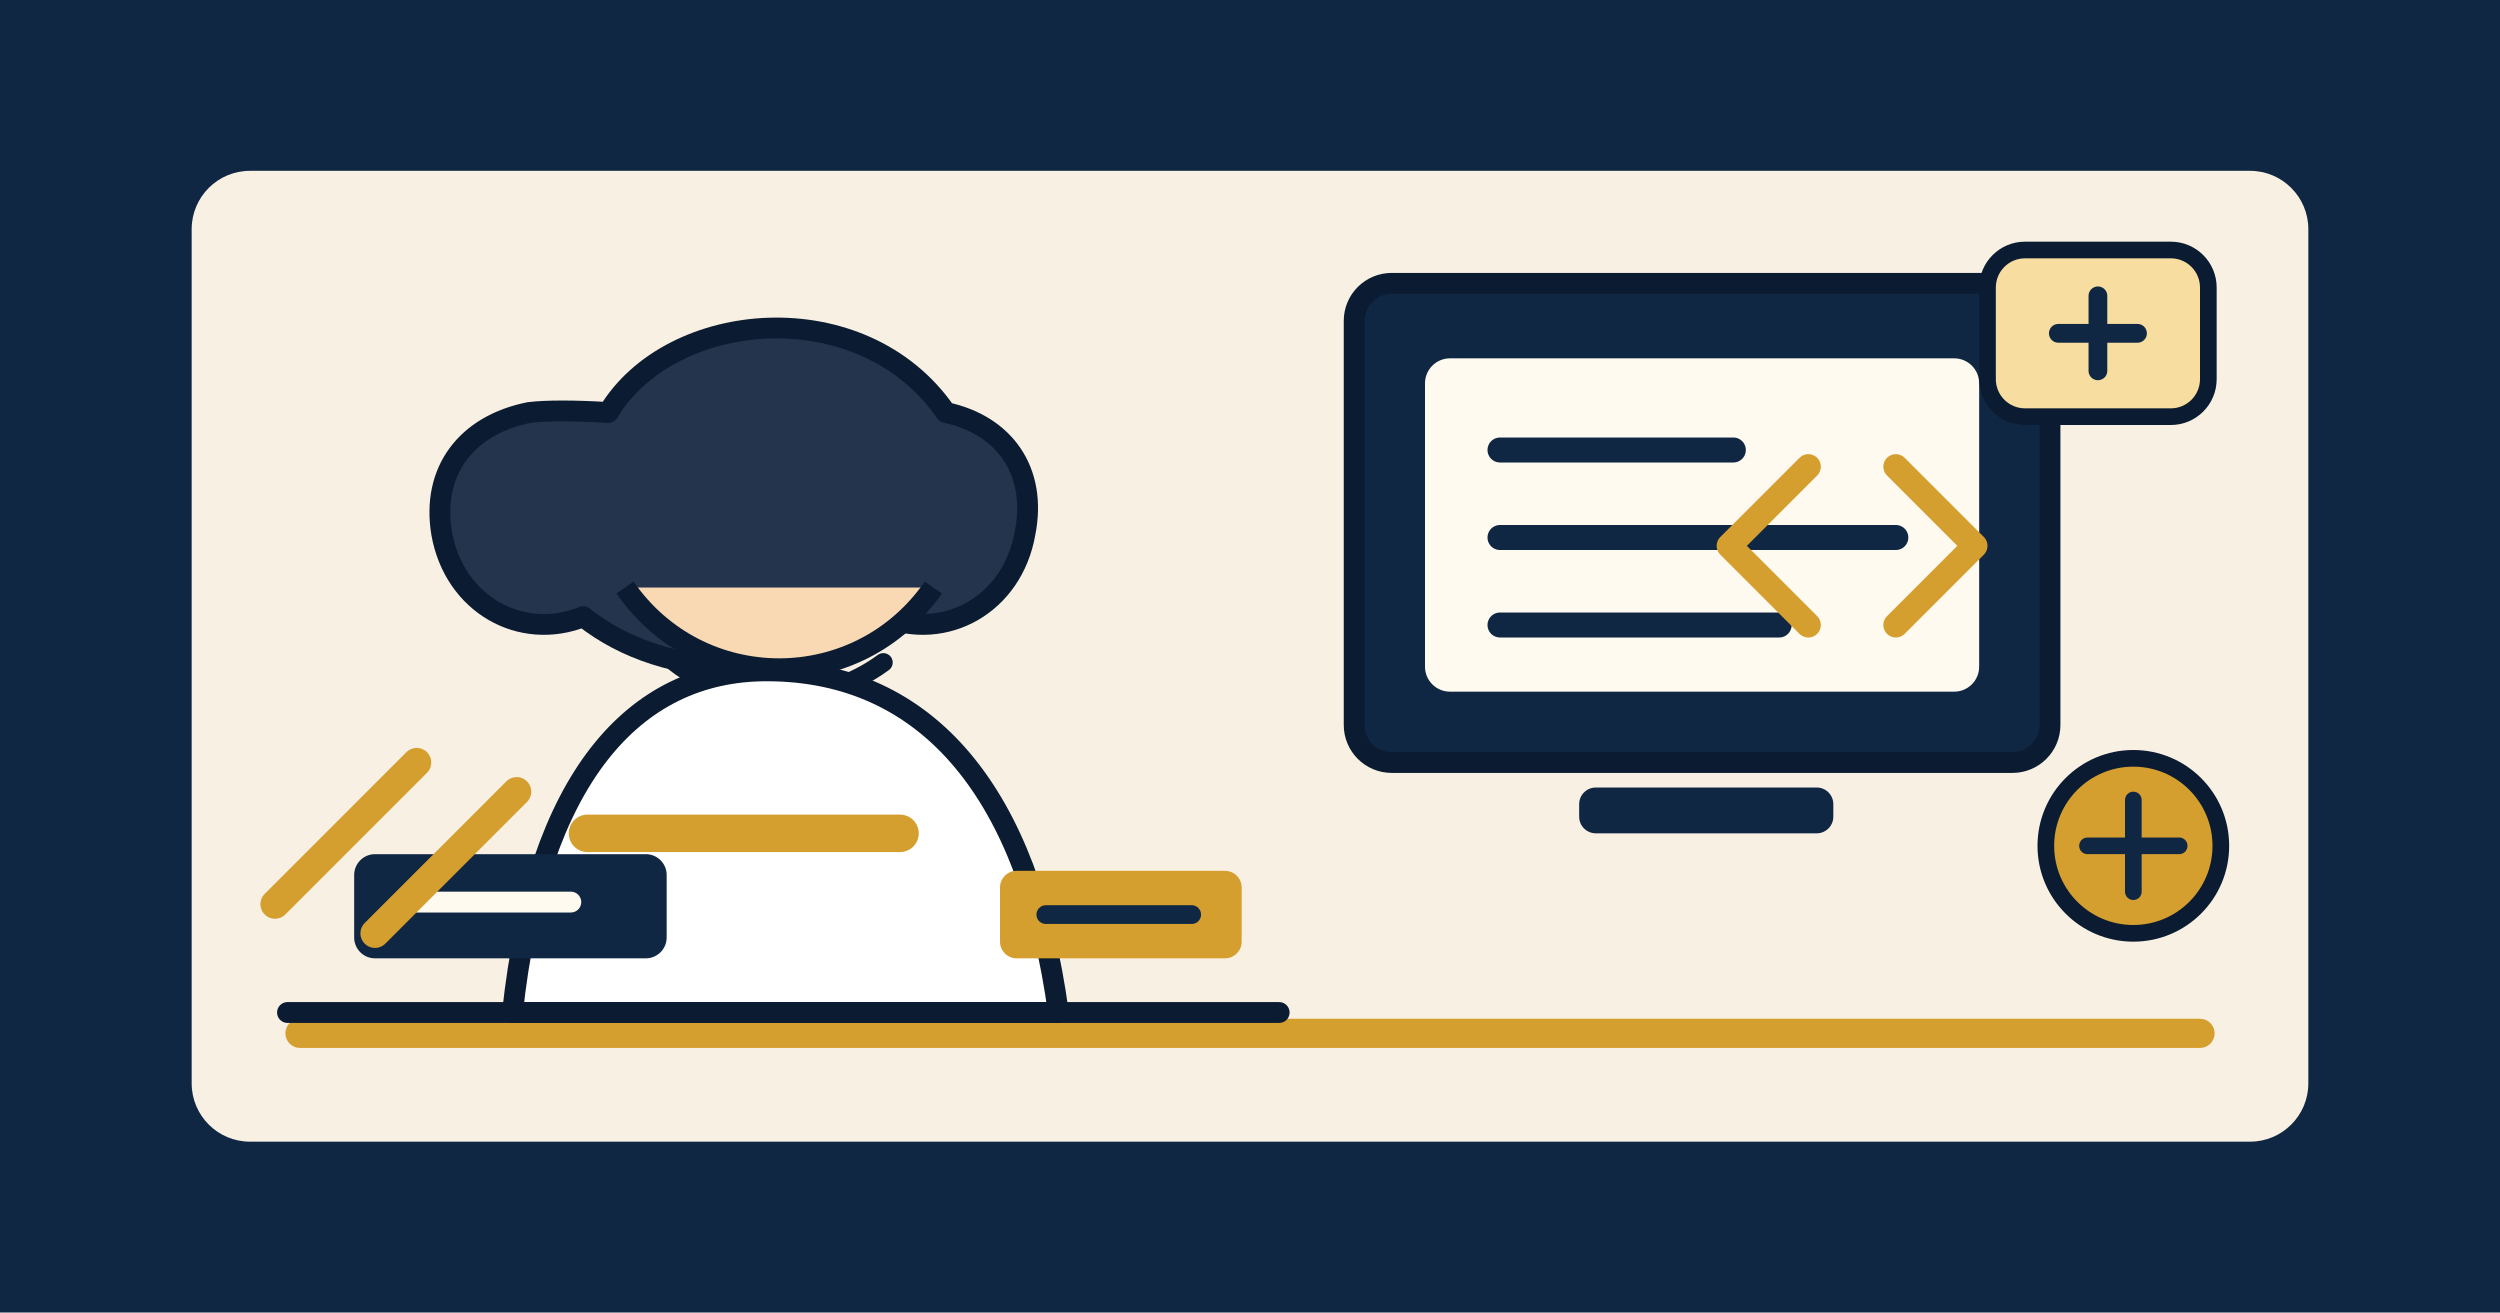
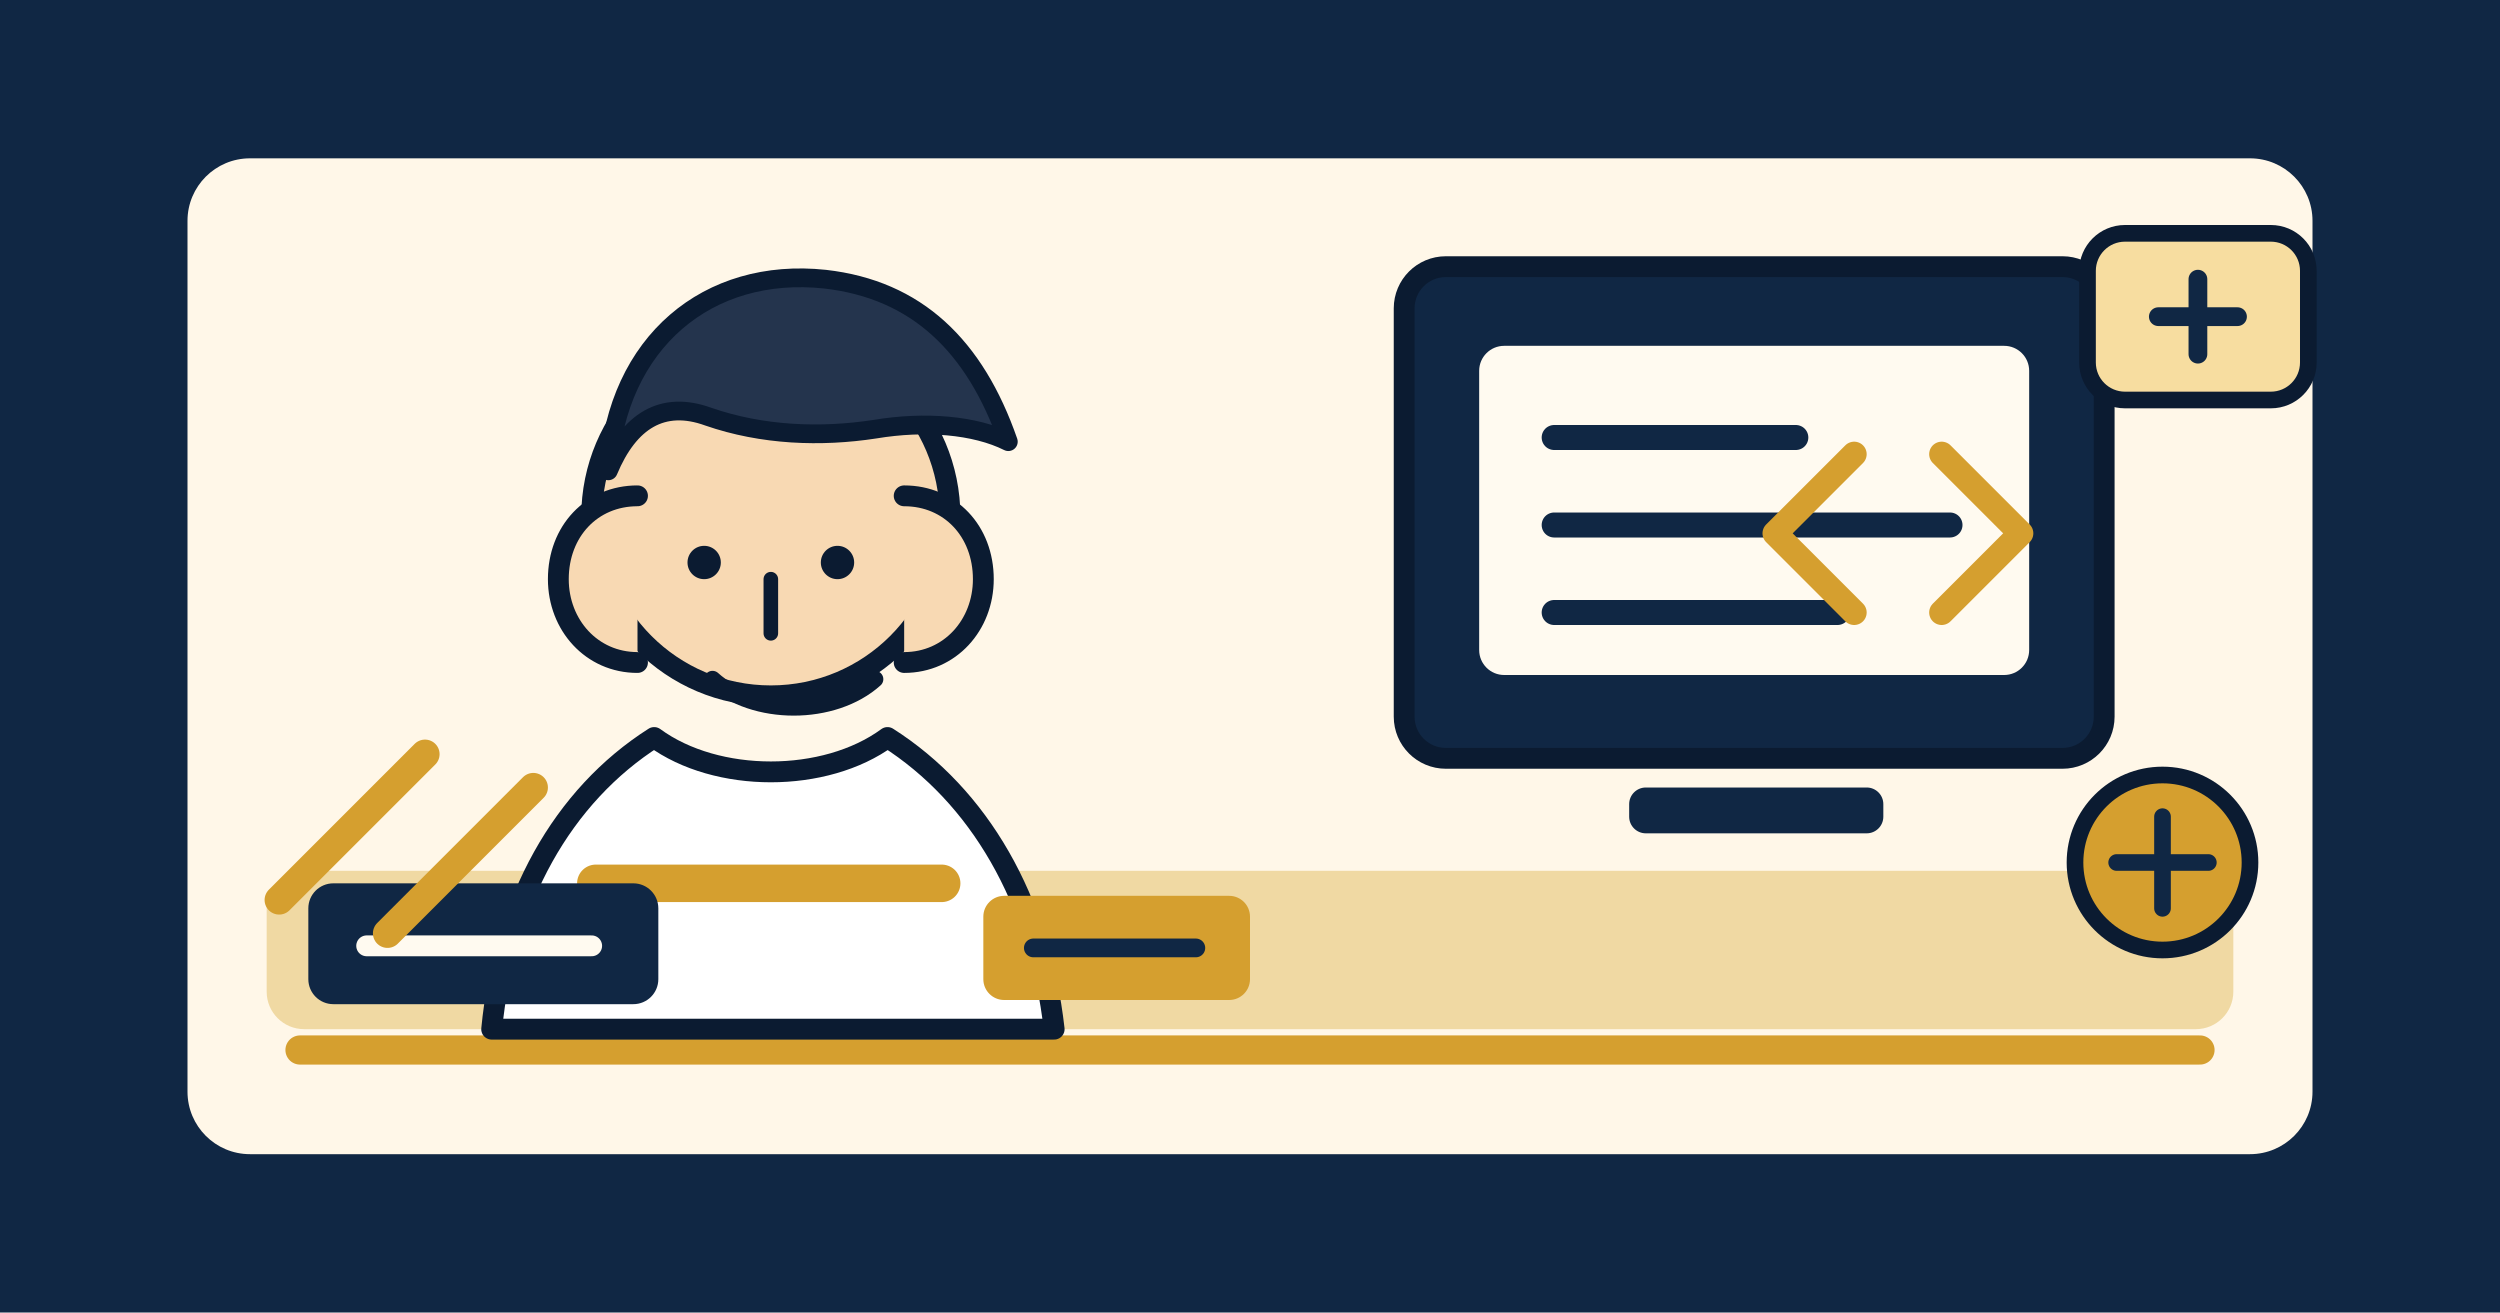
<svg xmlns="http://www.w3.org/2000/svg" viewBox="0 0 1200 630" role="img" aria-labelledby="title desc">
  <rect width="1200" height="630" fill="#102744" />
-   <rect x="92" y="82" width="1016" height="466" rx="28" fill="#f8f1e3" />
-   <path d="M144 496h912" stroke="#d59f2f" stroke-width="14" stroke-linecap="round" />
-   <rect x="650" y="136" width="334" height="230" rx="18" fill="#102744" stroke="#0b1b31" stroke-width="10" />
-   <rect x="684" y="172" width="266" height="160" rx="12" fill="#fffaf0" />
-   <path d="M720 216h112M720 258h190M720 300h134" stroke="#102744" stroke-width="12" stroke-linecap="round" />
-   <path d="M868 224l-38 38 38 38M910 224l38 38-38 38" fill="none" stroke="#d59f2f" stroke-width="12" stroke-linecap="round" stroke-linejoin="round" />
-   <rect x="758" y="378" width="122" height="22" rx="8" fill="#102744" />
-   <path d="M292 198c30-50 122-58 162 0 28 6 44 28 38 58-6 34-38 52-68 40-38 32-104 32-144 0-30 12-62-6-68-40-5-30 12-52 42-58 8-1 22-1 38 0z" fill="#24344d" stroke="#0b1b31" stroke-width="10" stroke-linejoin="round" />
-   <path d="M300 282c36 52 112 52 148 0" fill="#f8d9b3" stroke="#0b1b31" stroke-width="10" stroke-linejoin="round" />
-   <path d="M324 318c28 22 70 22 100 0" fill="none" stroke="#0b1b31" stroke-width="9" stroke-linecap="round" />
-   <path d="M246 486c12-112 58-164 122-164 78 0 126 60 140 164z" fill="#ffffff" stroke="#0b1b31" stroke-width="10" stroke-linejoin="round" />
-   <path d="M282 400h150" stroke="#d59f2f" stroke-width="18" stroke-linecap="round" />
-   <rect x="170" y="410" width="150" height="50" rx="10" fill="#102744" />
-   <path d="M194 433h80" stroke="#fffaf0" stroke-width="10" stroke-linecap="round" />
-   <rect x="480" y="418" width="116" height="42" rx="8" fill="#d59f2f" />
-   <path d="M502 439h70" stroke="#102744" stroke-width="9" stroke-linecap="round" />
-   <path d="M138 486h476" stroke="#0b1b31" stroke-width="10" stroke-linecap="round" />
-   <path d="M132 434l68-68M180 448l68-68" stroke="#d59f2f" stroke-width="14" stroke-linecap="round" />
-   <rect x="954" y="120" width="106" height="80" rx="18" fill="#f7dda0" stroke="#0b1b31" stroke-width="8" />
-   <path d="M1007 142v36M988 160h38" stroke="#102744" stroke-width="9" stroke-linecap="round" />
-   <circle cx="1024" cy="406" r="42" fill="#d59f2f" stroke="#0b1b31" stroke-width="8" />
-   <path d="M1002 406h44M1024 384v44" stroke="#102744" stroke-width="8" stroke-linecap="round" />
+   <rect x="90" y="76" width="1020" height="478" rx="30" fill="#fff7e8" />
+   <rect x="128" y="418" width="944" height="76" rx="18" fill="#f0d9a3" />
+   <path d="M144 504h912" stroke="#d59f2f" stroke-width="14" stroke-linecap="round" />
+   <rect x="674" y="128" width="336" height="236" rx="20" fill="#102744" stroke="#0b1b31" stroke-width="10" />
+   <rect x="710" y="166" width="264" height="158" rx="12" fill="#fffaf0" />
+   <path d="M746 210h116M746 252h190M746 294h136" stroke="#102744" stroke-width="12" stroke-linecap="round" />
+   <path d="M890 218l-38 38 38 38M932 218l38 38-38 38" fill="none" stroke="#d59f2f" stroke-width="12" stroke-linecap="round" stroke-linejoin="round" />
+   <rect x="782" y="378" width="122" height="22" rx="8" fill="#102744" />
+   <rect x="1002" y="112" width="106" height="80" rx="18" fill="#f7dda0" stroke="#0b1b31" stroke-width="8" />
+   <path d="M1055 134v36M1036 152h38" stroke="#102744" stroke-width="9" stroke-linecap="round" />
+   <circle cx="1038" cy="414" r="42" fill="#d59f2f" stroke="#0b1b31" stroke-width="8" />
+   <path d="M1016 414h44M1038 392v44" stroke="#102744" stroke-width="8" stroke-linecap="round" />
+   <path d="M314 354c-44 28-72 78-78 140h270c-7-62-36-112-80-140-30 22-82 22-112 0z" fill="#ffffff" stroke="#0b1b31" stroke-width="10" stroke-linejoin="round" />
+   <path d="M286 424h166" stroke="#d59f2f" stroke-width="18" stroke-linecap="round" />
+   <circle cx="370" cy="248" r="86" fill="#f8d9b3" stroke="#0b1b31" stroke-width="10" />
+   <path d="M292 226c4-62 48-98 104-92 44 5 72 32 88 78-16-8-40-10-64-6-26 4-54 3-80-6-22-8-38 2-48 26z" fill="#24344d" stroke="#0b1b31" stroke-width="9" stroke-linejoin="round" />
+   <path d="M306 238c-22 0-38 17-38 40 0 22 16 40 38 40M434 238c22 0 38 17 38 40 0 22-16 40-38 40" fill="#f8d9b3" stroke="#0b1b31" stroke-width="10" stroke-linecap="round" />
+   <circle cx="338" cy="270" r="8" fill="#0b1b31" />
+   <circle cx="402" cy="270" r="8" fill="#0b1b31" />
+   <path d="M370 278v26" stroke="#0b1b31" stroke-width="7" stroke-linecap="round" />
+   <path d="M342 326c20 18 58 18 78 0" fill="none" stroke="#0b1b31" stroke-width="8" stroke-linecap="round" />
+   <rect x="148" y="424" width="168" height="58" rx="12" fill="#102744" />
+   <path d="M176 454h108" stroke="#fffaf0" stroke-width="10" stroke-linecap="round" />
+   <rect x="472" y="430" width="128" height="50" rx="10" fill="#d59f2f" />
+   <path d="M496 455h78" stroke="#102744" stroke-width="9" stroke-linecap="round" />
+   <path d="M134 432l70-70M186 448l70-70" stroke="#d59f2f" stroke-width="14" stroke-linecap="round" />
</svg>
